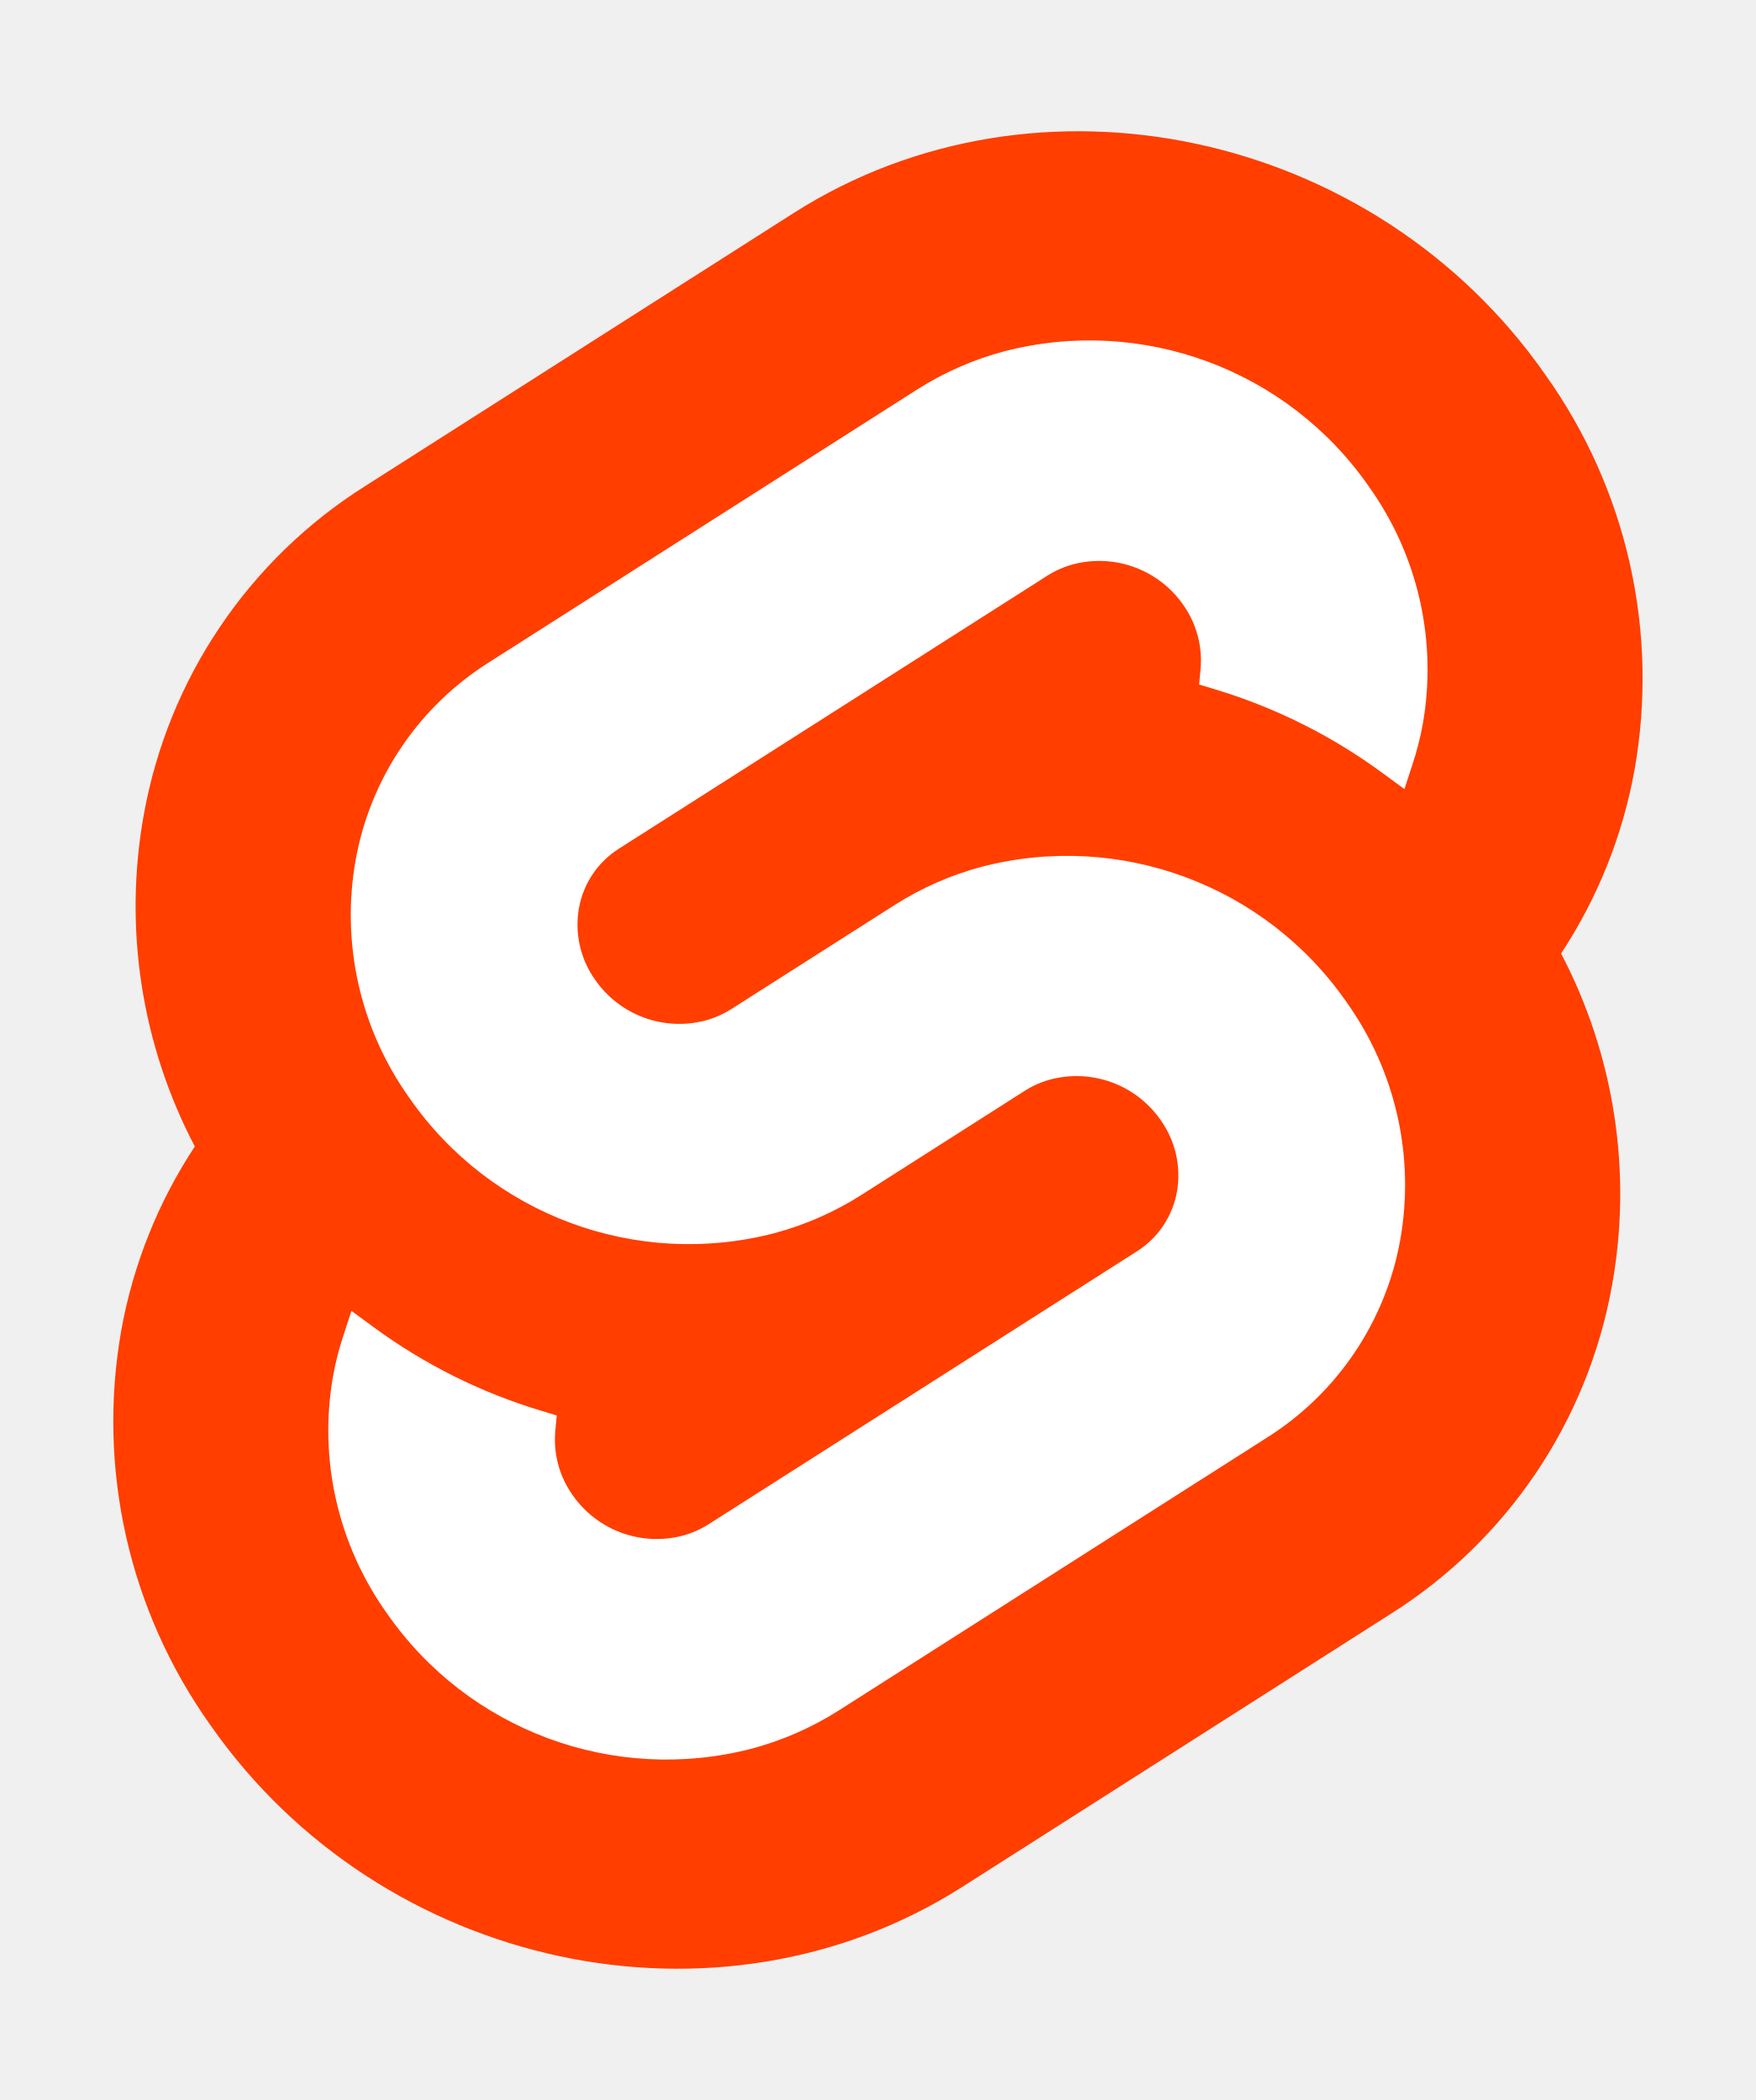
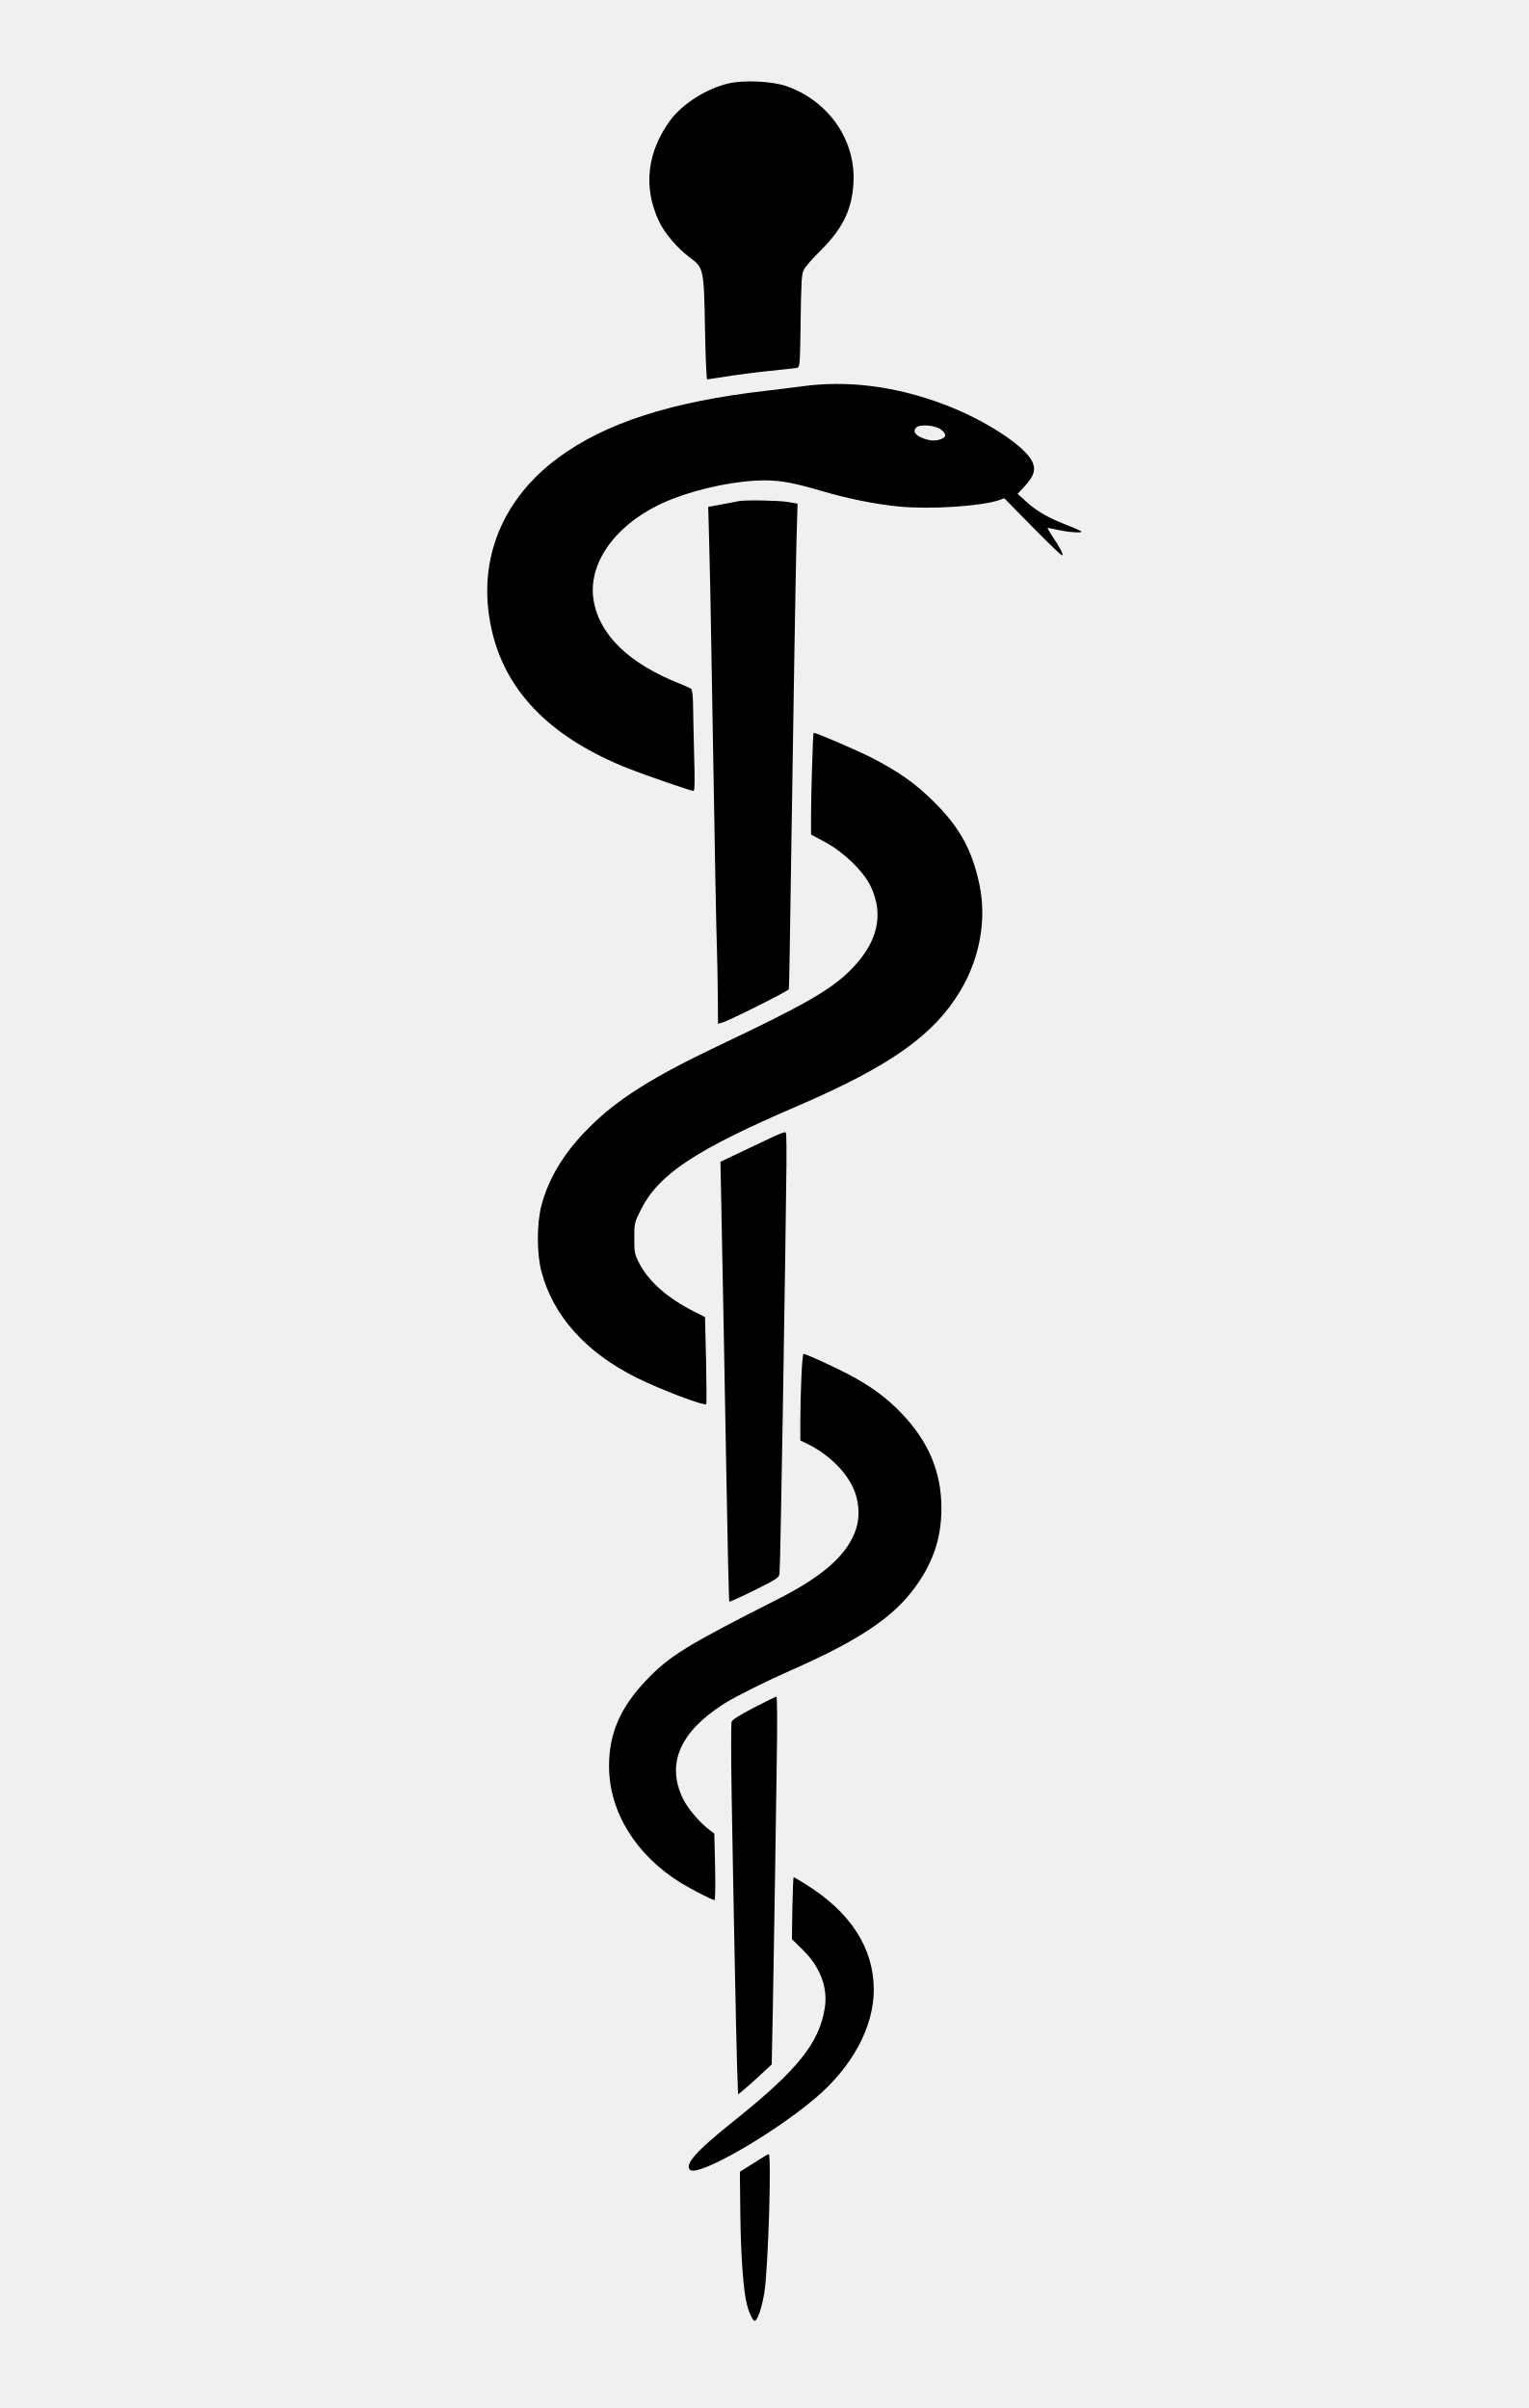
- <svg xmlns="http://www.w3.org/2000/svg" width="107" height="128" viewBox="0 0 107 128">
-   <path d="M94.157 22.819c-10.4-14.885-30.94-19.297-45.792-9.835L22.282 29.608A29.92 29.92 0 0 0 8.764 49.65a31.5 31.5 0 0 0 3.108 20.231 30 30 0 0 0-4.477 11.183 31.9 31.9 0 0 0 5.448 24.116c10.402 14.887 30.942 19.297 45.791 9.835l26.083-16.624A29.92 29.92 0 0 0 98.235 78.35a31.53 31.53 0 0 0-3.105-20.232 30 30 0 0 0 4.474-11.182 31.88 31.88 0 0 0-5.447-24.116" style="fill:#ff3e00" />
-   <path d="M45.817 106.582a20.72 20.72 0 0 1-22.237-8.243 19.17 19.17 0 0 1-3.277-14.503 18 18 0 0 1 .624-2.435l.49-1.498 1.337.981a33.6 33.6 0 0 0 10.203 5.098l.97.294-.09.968a5.85 5.85 0 0 0 1.052 3.878 6.24 6.24 0 0 0 6.695 2.485 5.8 5.8 0 0 0 1.603-.704L69.27 76.28a5.43 5.43 0 0 0 2.45-3.631 5.8 5.8 0 0 0-.987-4.371 6.24 6.24 0 0 0-6.698-2.487 5.7 5.7 0 0 0-1.6.704l-9.953 6.345a19 19 0 0 1-5.296 2.326 20.72 20.72 0 0 1-22.237-8.243 19.17 19.17 0 0 1-3.277-14.502 17.99 17.99 0 0 1 8.13-12.052l26.081-16.623a19 19 0 0 1 5.3-2.329 20.72 20.72 0 0 1 22.237 8.243 19.17 19.17 0 0 1 3.277 14.503 18 18 0 0 1-.624 2.435l-.49 1.498-1.337-.98a33.6 33.6 0 0 0-10.203-5.1l-.97-.294.09-.968a5.86 5.86 0 0 0-1.052-3.878 6.24 6.24 0 0 0-6.696-2.485 5.8 5.8 0 0 0-1.602.704L37.73 51.72a5.42 5.42 0 0 0-2.449 3.63 5.79 5.79 0 0 0 .986 4.372 6.24 6.24 0 0 0 6.698 2.486 5.8 5.8 0 0 0 1.602-.704l9.952-6.342a19 19 0 0 1 5.295-2.328 20.72 20.72 0 0 1 22.237 8.242 19.17 19.17 0 0 1 3.277 14.503 18 18 0 0 1-8.13 12.053l-26.081 16.622a19 19 0 0 1-5.3 2.328" style="fill:#fff" />
+ <svg xmlns="http://www.w3.org/2000/svg" version="1.0" width="999pt" height="1574pt" viewBox="0 0 999 1574" preserveAspectRatio="xMidYMid meet">
+   <g transform="translate(0,1574) scale(0.1,-0.1)" fill="#000000" stroke="none">
+     <path d="M4762 15195 c-143 -33 -300 -132 -380 -239 -154 -209 -181 -440 -75 -664 37 -78 122 -177 203 -237 88 -65 90 -72 97 -459 3 -185 10 -336 14 -336 4 0 61 9 126 19 65 11 190 27 278 36 88 9 170 18 181 20 21 5 22 8 26 307 4 268 6 307 22 337 10 19 60 76 110 125 142 141 203 265 213 437 18 280 -161 539 -438 636 -92 32 -277 41 -377 18z" />
+     <path d="M5235 13214 c-55 -7 -161 -21 -235 -29 -614 -71 -1045 -210 -1352 -437 -385 -284 -541 -705 -428 -1154 99 -392 394 -683 890 -879 110 -43 405 -145 422 -145 8 0 9 67 4 238 -3 130 -7 279 -7 329 -1 56 -6 96 -13 101 -6 4 -38 19 -71 32 -333 131 -528 319 -566 546 -42 258 167 528 516 663 190 74 428 121 605 121 106 -1 186 -16 365 -68 176 -52 356 -88 510 -103 204 -20 538 2 654 42 l34 12 183 -186 c101 -103 188 -187 194 -187 13 0 -10 46 -62 123 -21 31 -35 57 -31 57 4 -1 37 -7 73 -15 67 -15 158 -20 147 -9 -4 4 -49 24 -100 44 -121 47 -194 90 -262 152 l-55 50 50 54 c58 65 70 105 45 158 -49 103 -318 277 -580 374 -317 119 -630 158 -930 116z m913 -281 c36 -27 38 -47 7 -61 -36 -16 -77 -15 -125 4 -51 20 -67 46 -43 69 23 24 123 16 161 -12z" />
+     <path d="M4825 12464 c-11 -3 -60 -12 -109 -21 l-88 -16 6 -216 c4 -119 11 -477 16 -796 24 -1415 30 -1729 35 -1875 3 -85 5 -231 6 -323 l1 -169 25 7 c42 10 434 207 438 219 2 6 8 360 14 786 16 1054 29 1867 36 2151 l7 237 -65 11 c-60 10 -278 14 -322 5z" />
+     <path d="M5307 10738 c-4 -116 -7 -266 -7 -332 l0 -121 93 -50 c121 -65 249 -190 295 -285 93 -192 47 -377 -138 -559 -127 -124 -302 -224 -835 -477 -446 -211 -680 -358 -865 -544 -161 -160 -265 -330 -312 -510 -31 -118 -31 -319 1 -435 78 -289 290 -525 620 -690 155 -77 443 -187 456 -173 3 3 2 132 -1 287 l-7 282 -71 36 c-170 85 -296 195 -357 313 -32 61 -34 71 -34 166 0 98 1 103 42 185 116 233 357 393 1028 681 603 260 888 462 1061 752 127 213 172 464 125 691 -47 226 -128 374 -295 541 -125 124 -231 199 -412 292 -96 49 -359 162 -377 162 -2 0 -7 -95 -10 -212z" />
+     <path d="M5060 8313 c-30 -14 -122 -57 -203 -96 l-149 -71 6 -301 c11 -567 17 -852 32 -1709 8 -473 17 -862 20 -865 2 -3 77 31 164 74 148 74 160 82 164 110 3 16 12 476 21 1020 30 1907 30 1865 14 1864 -8 0 -39 -12 -69 -26z" />
+     <path d="M5237 6738 c-4 -83 -7 -210 -7 -283 l0 -131 48 -23 c127 -62 240 -168 294 -279 41 -84 50 -190 23 -274 -55 -169 -212 -309 -518 -464 -587 -297 -704 -369 -854 -527 -170 -179 -243 -348 -243 -561 0 -299 176 -584 472 -765 76 -46 203 -111 217 -111 5 0 7 86 4 218 l-5 217 -26 19 c-63 46 -143 138 -176 203 -115 230 -26 441 266 627 75 47 279 149 443 221 410 180 639 328 779 506 136 172 198 344 198 549 0 239 -84 438 -262 623 -97 102 -200 177 -350 256 -108 56 -273 131 -289 131 -4 0 -11 -68 -14 -152z" />
+     <path d="M4927 4578 c-92 -47 -141 -79 -146 -92 -4 -12 -4 -221 0 -466 13 -772 29 -1547 35 -1762 l7 -208 36 29 c20 16 69 60 110 98 l74 69 8 399 c4 220 10 571 13 780 3 209 9 570 12 803 4 242 3 422 -2 422 -5 0 -71 -33 -147 -72z" />
+     <path d="M5178 3268 l-3 -203 71 -70 c114 -112 165 -247 144 -380 -37 -231 -178 -406 -597 -741 -242 -193 -320 -281 -284 -317 49 -49 534 228 815 465 244 205 386 467 386 712 0 275 -155 512 -454 695 -36 23 -68 41 -70 41 -2 0 -6 -91 -8 -202z" />
+     <path d="M4925 1601 l-90 -57 3 -280 c3 -268 20 -500 43 -588 14 -55 39 -106 51 -106 18 0 47 87 63 184 25 158 48 907 28 905 -5 0 -48 -26 -98 -58z" />
+   </g>
</svg>
